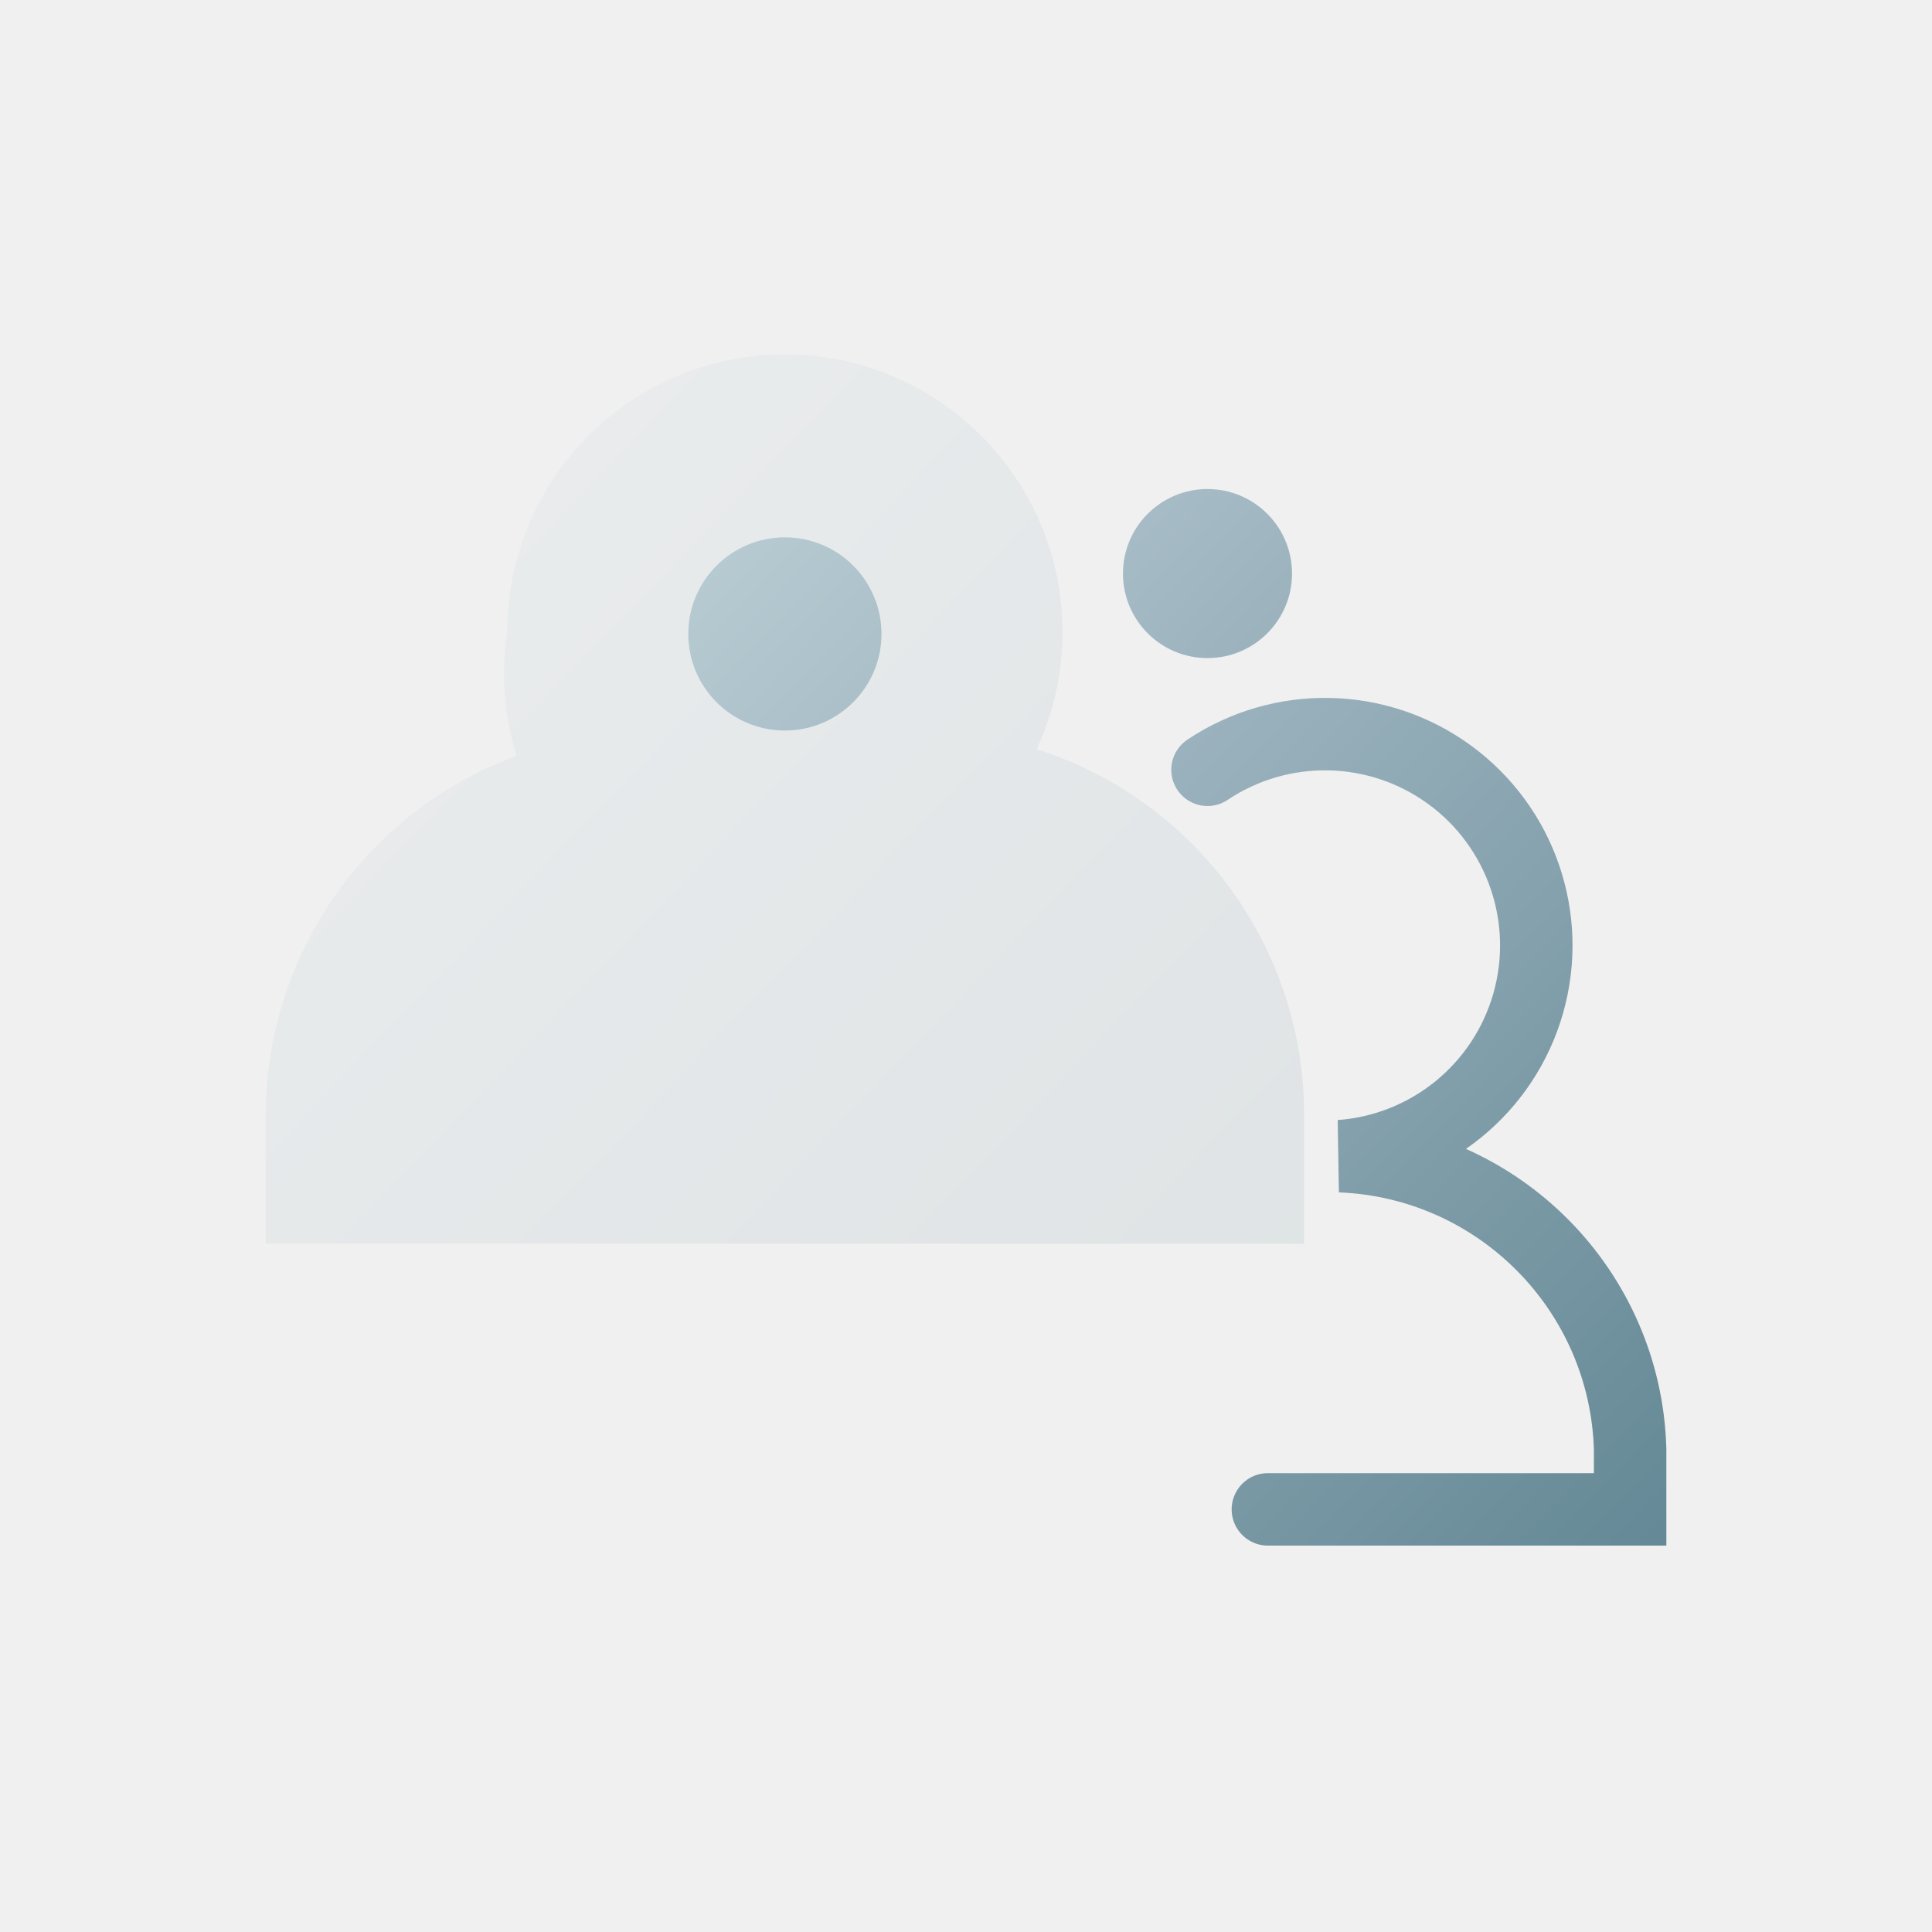
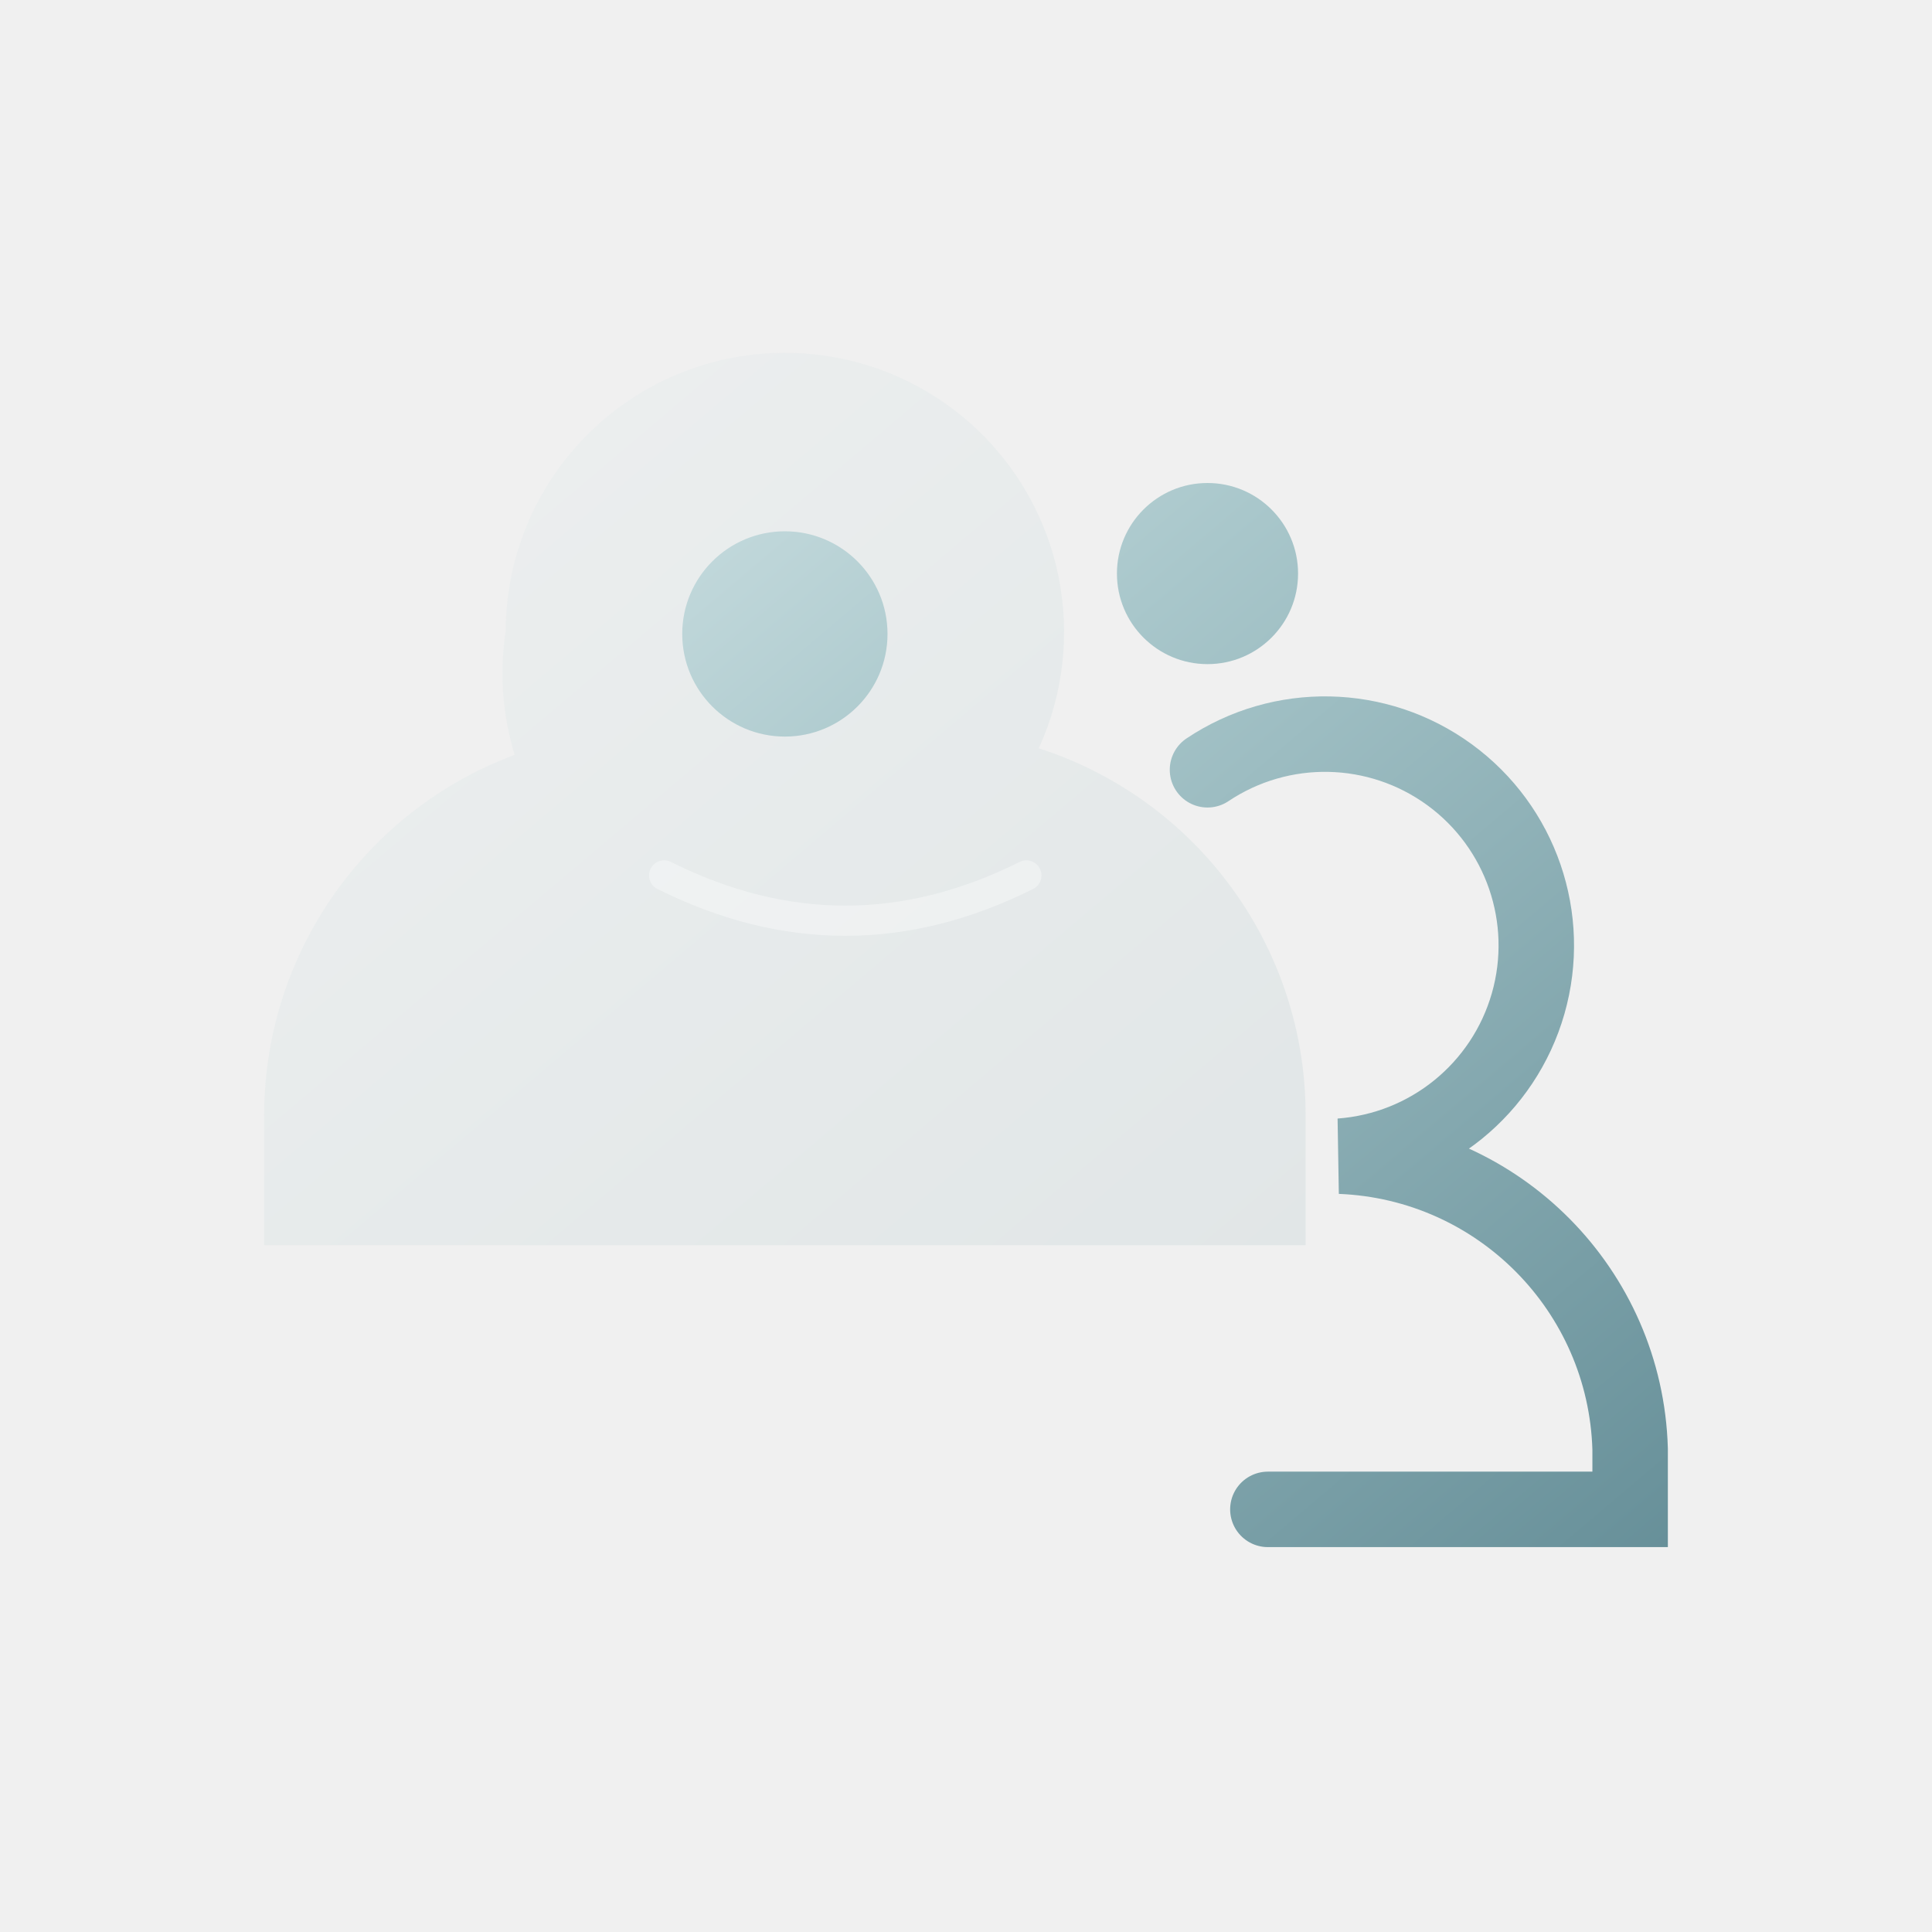
- <svg xmlns="http://www.w3.org/2000/svg" viewBox="0 0 64 64" role="img" aria-label="Community">
+ <svg xmlns="http://www.w3.org/2000/svg" viewBox="0 0 64 64">
  <defs>
-     <linearGradient id="g" x1="8" y1="8" x2="57" y2="55" gradientUnits="userSpaceOnUse">
-       <stop stop-color="#D9E8EA" />
-       <stop offset=".45" stop-color="#A1B7C2" />
-       <stop offset="1" stop-color="#5D8390" />
+     <linearGradient id="g" x1="10" y1="6" x2="54" y2="58" gradientUnits="userSpaceOnUse">
+       <stop stop-color="#E9F4F5" />
+       <stop offset=".42" stop-color="#A9C7CB" />
+       <stop offset="1" stop-color="#5F8993" />
    </linearGradient>
+     <radialGradient id="h" cx="36%" cy="28%" r="80%">
+       <stop offset="0" stop-color="#FFFFFF" stop-opacity=".7" />
+       <stop offset=".38" stop-color="#D8ECEE" stop-opacity=".32" />
+       <stop offset="1" stop-color="#7FA6AE" stop-opacity="0" />
+     </radialGradient>
+     <filter id="soft" x="-30%" y="-30%" width="160%" height="160%">
+       <feGaussianBlur stdDeviation="1.1" result="b" />
+       <feMerge>
+         <feMergeNode in="b" />
+         <feMergeNode in="SourceGraphic" />
+       </feMerge>
+     </filter>
  </defs>
-   <path d="M18 21a8 8 0 1 1 14.5 4.6A11.5 11.5 0 0 1 42 37v3H10v-3a11.5 11.5 0 0 1 8.7-11.2A8 8 0 0 1 18 21Z" fill="url(#g)" opacity=".15" stroke="url(#g)" stroke-width="2.4" />
-   <path d="M40 25.5a7 7 0 1 1 4.4 12.8A10 10 0 0 1 54 48v2H42" fill="none" stroke="url(#g)" stroke-width="2.4" stroke-linecap="round" />
-   <circle cx="26" cy="21" r="3.2" fill="url(#g)" />
-   <circle cx="40" cy="19" r="2.8" fill="url(#g)" />
+   <path d="M18 21a8 8 0 1 1 14.5 4.6A11.5 11.5 0 0 1 42 37v3H10v-3a11.5 11.5 0 0 1 8.7-11.2A8 8 0 0 1 18 21Z" fill="url(#g)" opacity=".14" stroke="url(#g)" stroke-width="2.5" />
+   <path d="M40 25.5a7 7 0 1 1 4.4 12.8A10 10 0 0 1 54 48v2H42" fill="none" stroke="url(#g)" stroke-width="2.5" stroke-linecap="round" />
+   <circle cx="26" cy="21" r="3.4" fill="url(#g)" />
+   <circle cx="40" cy="19" r="3" fill="url(#g)" />
+   <path d="M22 29c4 2 8 2 12 0" stroke="#fff" stroke-opacity=".35" stroke-width="1" fill="none" stroke-linecap="round" />
</svg>
